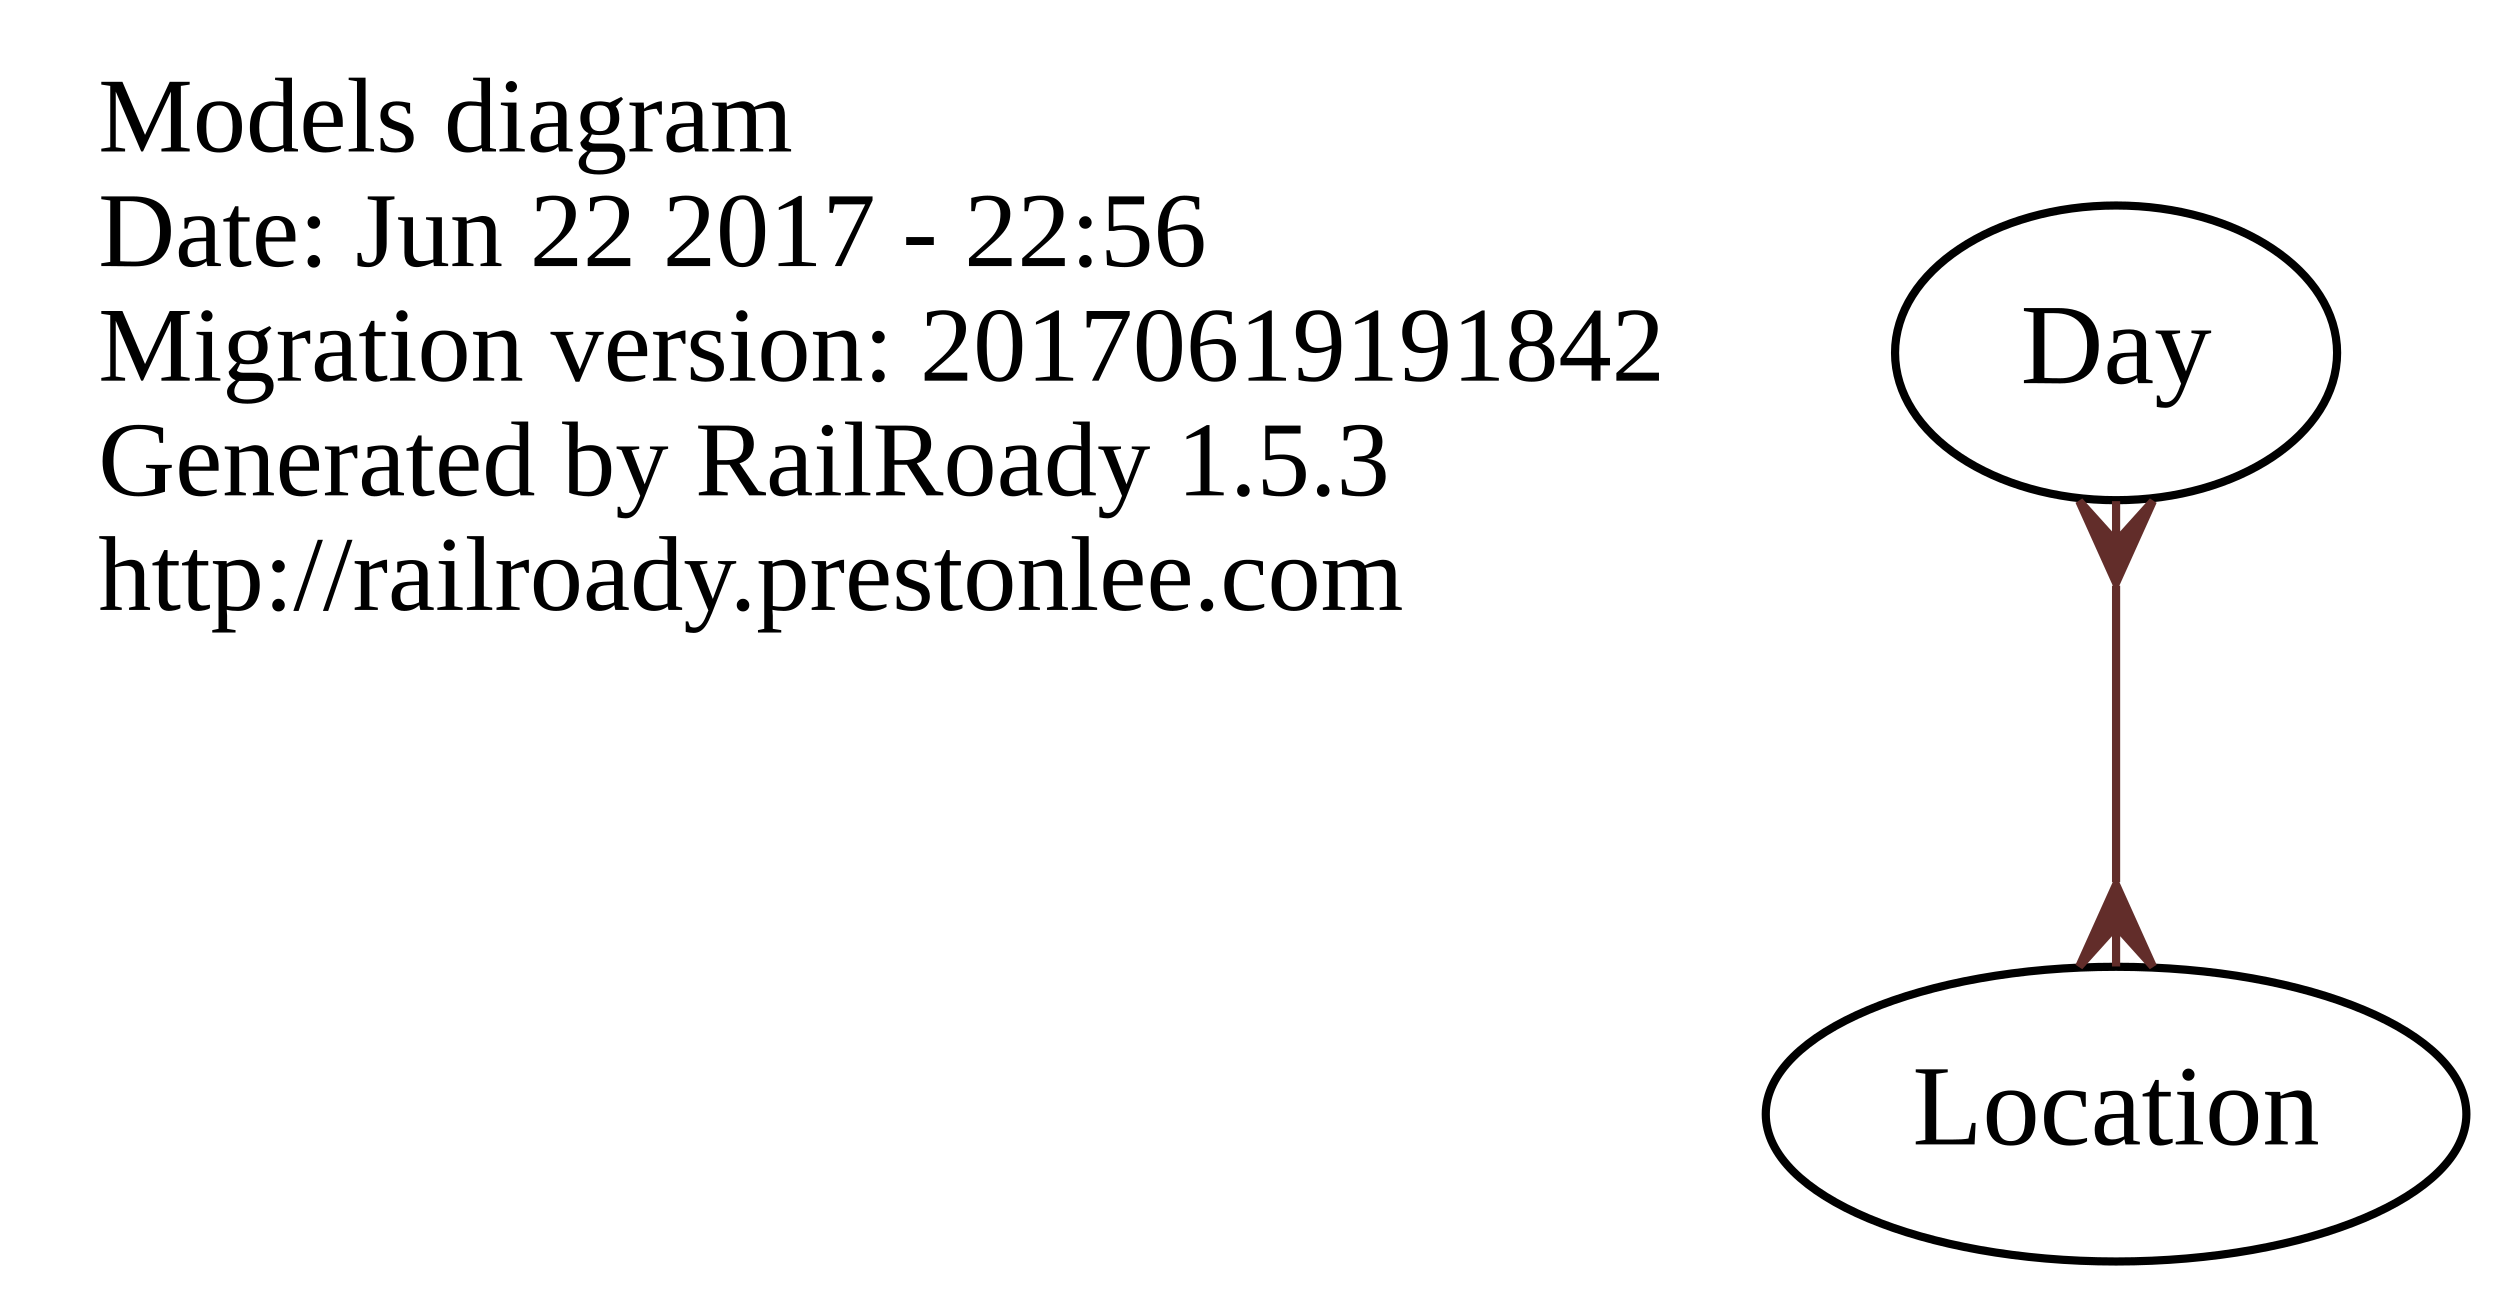
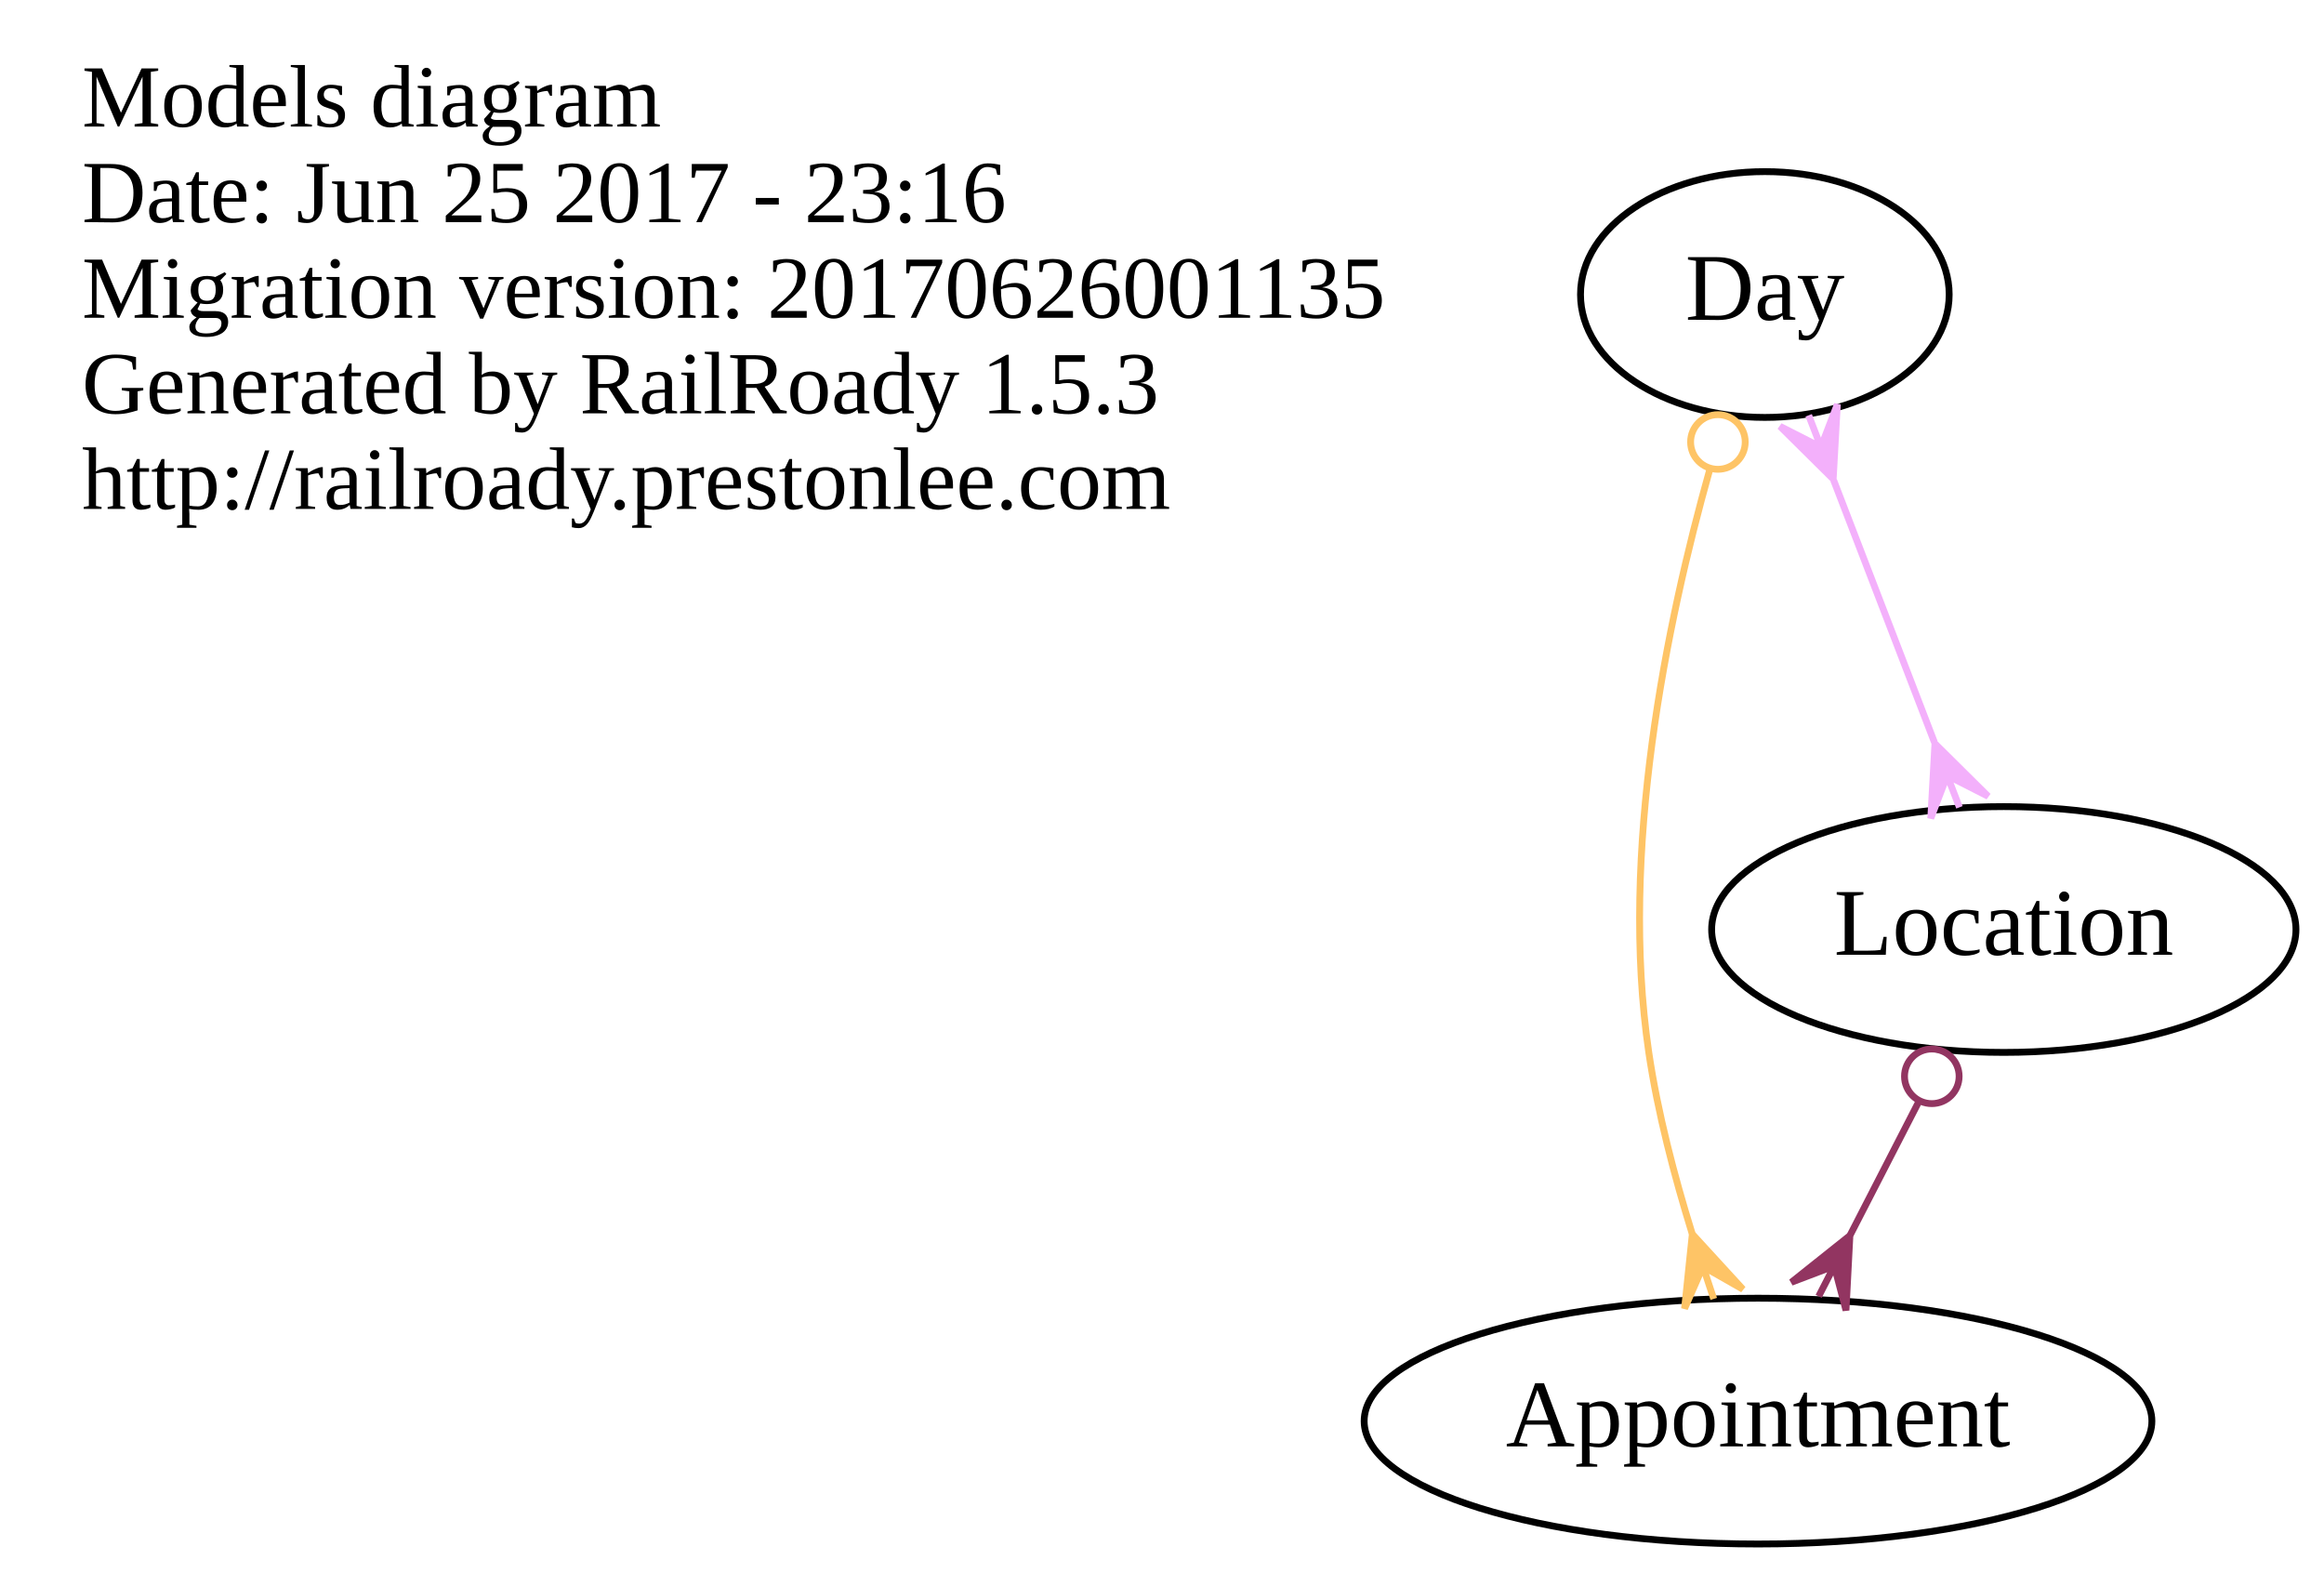
- <svg xmlns="http://www.w3.org/2000/svg" width="305pt" height="158pt" viewBox="0.00 0.00 305.40 158.00">
-   <g id="graph0" class="graph" transform="scale(1 1) rotate(0) translate(4 154)">
-     <polygon fill="none" stroke="none" points="-4,4 -4,-154 301.396,-154 301.396,4 -4,4" />
+ <svg xmlns="http://www.w3.org/2000/svg" width="340pt" height="230pt" viewBox="0.00 0.00 340.40 230.00">
+   <g id="graph0" class="graph" transform="scale(1 1) rotate(0) translate(4 226)">
+     <polygon fill="none" stroke="none" points="-4,4 -4,-226 336.396,-226 336.396,4 -4,4" />
    <g id="node1" class="node">
-       <text text-anchor="start" x="8" y="-135.6" font-family="Times New Roman,serif" font-size="13.00">Models diagram</text>
-       <text text-anchor="start" x="8" y="-121.6" font-family="Times New Roman,serif" font-size="13.00">Date: Jun 22 2017 - 22:56</text>
-       <text text-anchor="start" x="8" y="-107.6" font-family="Times New Roman,serif" font-size="13.00">Migration version: 20170619191842</text>
-       <text text-anchor="start" x="8" y="-93.6" font-family="Times New Roman,serif" font-size="13.00">Generated by RailRoady 1.5.3</text>
-       <text text-anchor="start" x="8" y="-79.6" font-family="Times New Roman,serif" font-size="13.00">http://railroady.prestonlee.com</text>
+       <text text-anchor="start" x="8" y="-207.6" font-family="Times New Roman,serif" font-size="13.00">Models diagram</text>
+       <text text-anchor="start" x="8" y="-193.6" font-family="Times New Roman,serif" font-size="13.00">Date: Jun 25 2017 - 23:16</text>
+       <text text-anchor="start" x="8" y="-179.6" font-family="Times New Roman,serif" font-size="13.00">Migration version: 20170626001135</text>
+       <text text-anchor="start" x="8" y="-165.6" font-family="Times New Roman,serif" font-size="13.00">Generated by RailRoady 1.5.3</text>
+       <text text-anchor="start" x="8" y="-151.6" font-family="Times New Roman,serif" font-size="13.00">http://railroady.prestonlee.com</text>
    </g>
    <g id="node2" class="node">
-       <ellipse fill="none" stroke="black" cx="254.5" cy="-111" rx="27" ry="18" />
-       <text text-anchor="middle" x="254.5" y="-107.3" font-family="Times New Roman,serif" font-size="14.00">Day</text>
+       <ellipse fill="none" stroke="black" cx="253.5" cy="-18" rx="57.69" ry="18" />
+       <text text-anchor="middle" x="253.5" y="-14.3" font-family="Times New Roman,serif" font-size="14.00">Appointment</text>
    </g>
    <g id="node3" class="node">
-       <ellipse fill="none" stroke="black" cx="254.5" cy="-18" rx="42.793" ry="18" />
-       <text text-anchor="middle" x="254.5" y="-14.3" font-family="Times New Roman,serif" font-size="14.00">Location</text>
+       <ellipse fill="none" stroke="black" cx="254.5" cy="-183" rx="27" ry="18" />
+       <text text-anchor="middle" x="254.5" y="-179.3" font-family="Times New Roman,serif" font-size="14.00">Day</text>
    </g>
    <g id="edge1" class="edge">
-       <path fill="none" stroke="#622d2a" d="M254.5,-82.549C254.5,-71.083 254.5,-57.792 254.5,-46.339" />
-       <polygon fill="#622d2a" stroke="#622d2a" points="254.5,-82.884 250,-92.884 254.5,-87.884 254.5,-92.884 254.5,-92.884 254.5,-92.884 254.5,-87.884 259,-92.884 254.5,-82.884 254.5,-82.884" />
-       <polygon fill="#622d2a" stroke="#622d2a" points="254.5,-46.04 259,-36.04 254.5,-41.04 254.5,-36.04 254.5,-36.04 254.5,-36.04 254.5,-41.04 250,-36.04 254.5,-46.04 254.5,-46.04" />
+       <path fill="none" stroke="#fec466" d="M246.411,-157.288C240.134,-135.004 233.17,-101.325 237.5,-72 238.798,-63.212 241.244,-53.862 243.84,-45.5" />
+       <ellipse fill="none" stroke="#fec466" cx="247.625" cy="-161.402" rx="4" ry="4" />
+       <polygon fill="#fec466" stroke="#fec466" points="243.876,-45.391 251.287,-37.308 245.445,-40.643 247.014,-35.896 247.014,-35.896 247.014,-35.896 245.445,-40.643 242.741,-34.484 243.876,-45.391 243.876,-45.391" />
+     </g>
+     <g id="node4" class="node">
+       <ellipse fill="none" stroke="black" cx="289.5" cy="-90" rx="42.793" ry="18" />
+       <text text-anchor="middle" x="289.5" y="-86.3" font-family="Times New Roman,serif" font-size="14.00">Location</text>
+     </g>
+     <g id="edge2" class="edge">
+       <path fill="none" stroke="#f3b0fb" d="M264.578,-155.797C269.211,-143.752 274.695,-129.493 279.338,-117.422" />
+       <polygon fill="#f3b0fb" stroke="#f3b0fb" points="264.509,-155.976 256.719,-163.694 262.714,-160.642 260.92,-165.309 260.92,-165.309 260.92,-165.309 262.714,-160.642 265.12,-166.925 264.509,-155.976 264.509,-155.976" />
+       <polygon fill="#f3b0fb" stroke="#f3b0fb" points="279.413,-117.227 287.203,-109.509 281.208,-112.56 283.003,-107.893 283.003,-107.893 283.003,-107.893 281.208,-112.56 278.803,-106.278 279.413,-117.227 279.413,-117.227" />
+     </g>
+     <g id="edge3" class="edge">
+       <path fill="none" stroke="#923561" d="M277.068,-64.827C273.822,-58.515 270.307,-51.681 267.008,-45.266" />
+       <ellipse fill="none" stroke="#923561" cx="278.956" cy="-68.498" rx="4" ry="4" />
+       <polygon fill="#923561" stroke="#923561" points="266.958,-45.168 266.386,-34.217 264.671,-40.722 262.384,-36.275 262.384,-36.275 262.384,-36.275 264.671,-40.722 258.383,-38.333 266.958,-45.168 266.958,-45.168" />
    </g>
  </g>
</svg>
